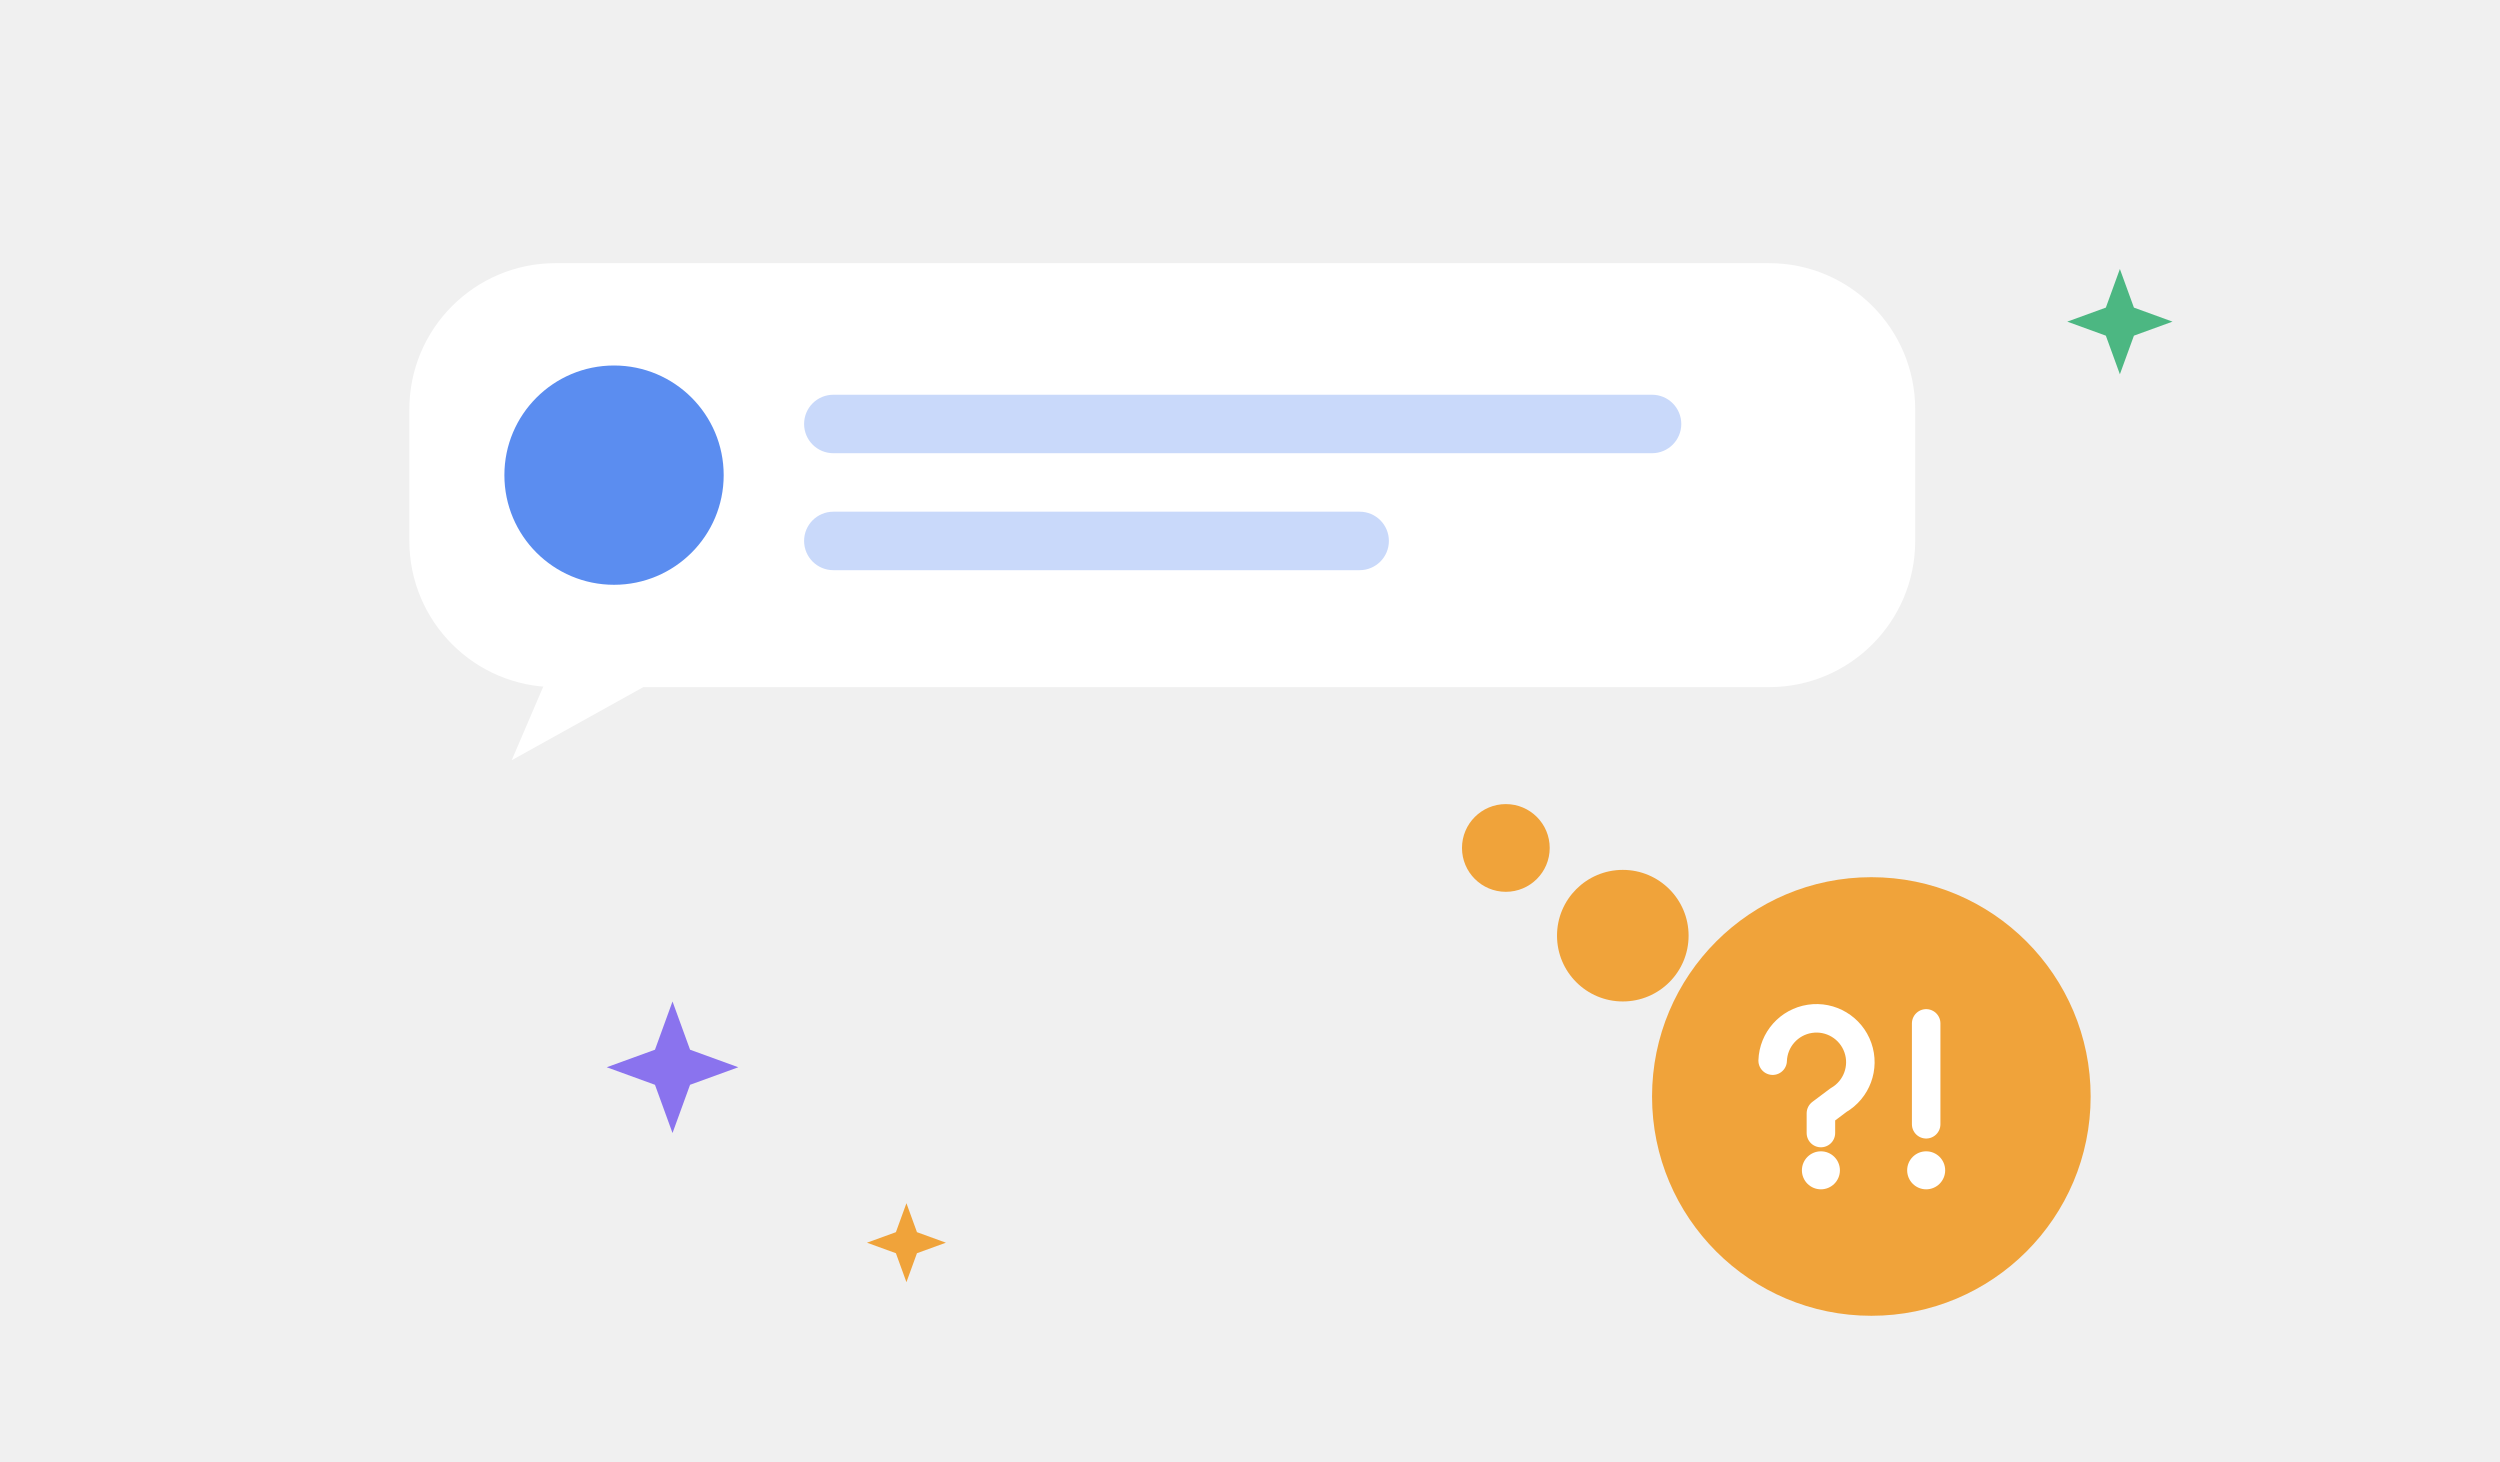
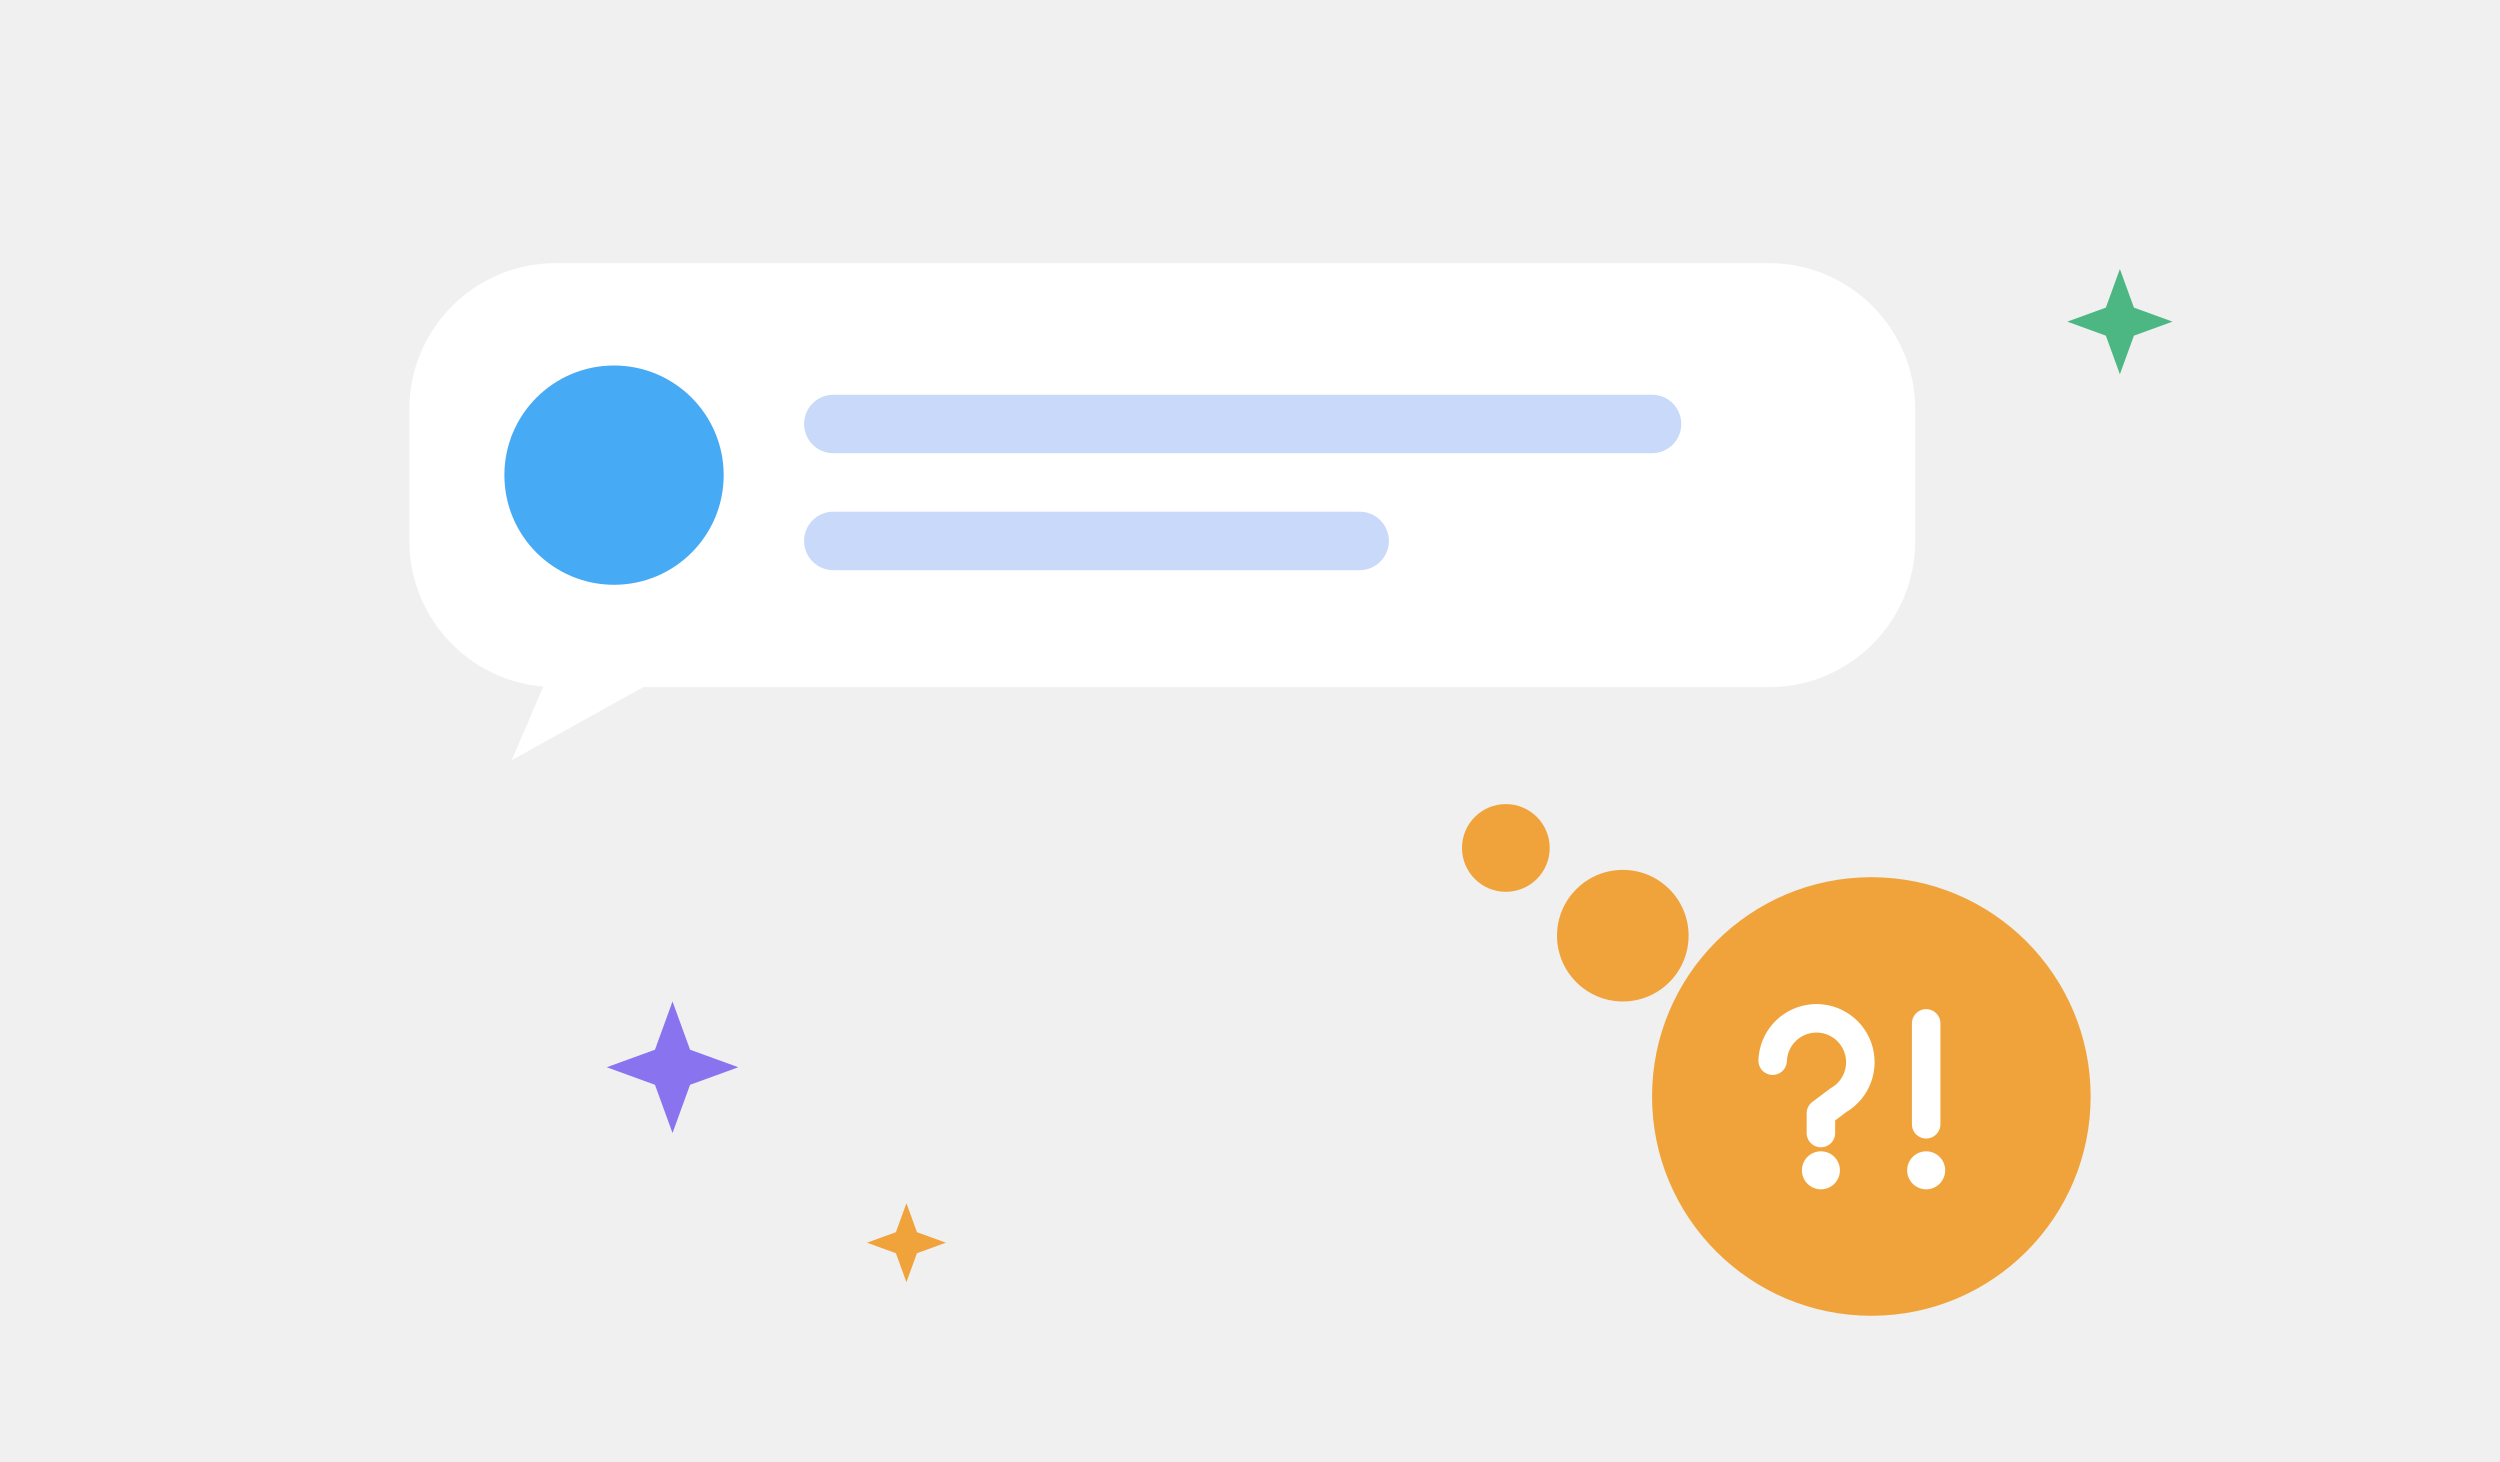
<svg xmlns="http://www.w3.org/2000/svg" width="342" height="200" viewBox="0 0 342 200">
  <rect x="56" y="36" width="206" height="58" rx="20" fill="#FFFFFF" />
  <path d="M76 90 l-6 14 18-10z" fill="#FFFFFF" />
-   <circle cx="84" cy="65" r="15" fill="#5B8DF0" />
+   <circle cx="84" cy="65" r="15" fill="#47AAF5" />
  <rect x="110" y="54" width="120" height="8" rx="4.0" fill="#C9D9FA" />
  <rect x="110" y="70" width="80" height="8" rx="4.0" fill="#C9D9FA" />
  <circle cx="206" cy="116" r="6" fill="#F0A33A" />
  <circle cx="222" cy="128" r="9" fill="#F0A33A" />
  <circle cx="256" cy="150" r="30" fill="#F0A33A" />
  <path d="M-0.2 -0.53A0.2 0.2 0 1 1 0.1 -0.35L0.02 -0.29L0.02 -0.2" transform="translate(248.5 161.0) scale(30.0)" fill="none" stroke="#FFFFFF" stroke-width="0.13" stroke-linecap="round" stroke-linejoin="round" />
  <circle cx="249.1" cy="160.1" r="2.6" fill="#FFFFFF" />
  <path d="M0 -0.7L0 -0.24" transform="translate(263.5 161.0) scale(30.0)" fill="none" stroke="#FFFFFF" stroke-width="0.13" stroke-linecap="round" stroke-linejoin="round" />
  <circle cx="263.5" cy="160.1" r="2.6" fill="#FFFFFF" />
  <path d="M290 36.8l1.92 5.28 5.28 1.92 -5.28 1.92 -1.92 5.28 -1.92 -5.28 -5.28 -1.92 5.28 -1.92z" fill="#4CB782" />
  <path d="M92 137l2.4 6.6 6.6 2.4 -6.6 2.4 -2.4 6.6 -2.4 -6.6 -6.6 -2.4 6.6 -2.4z" fill="#8A73EE" />
  <path d="M124 164.6l1.44 3.96 3.96 1.44 -3.96 1.44 -1.44 3.96 -1.44 -3.96 -3.96 -1.44 3.96 -1.44z" fill="#F0A33A" />
</svg>
